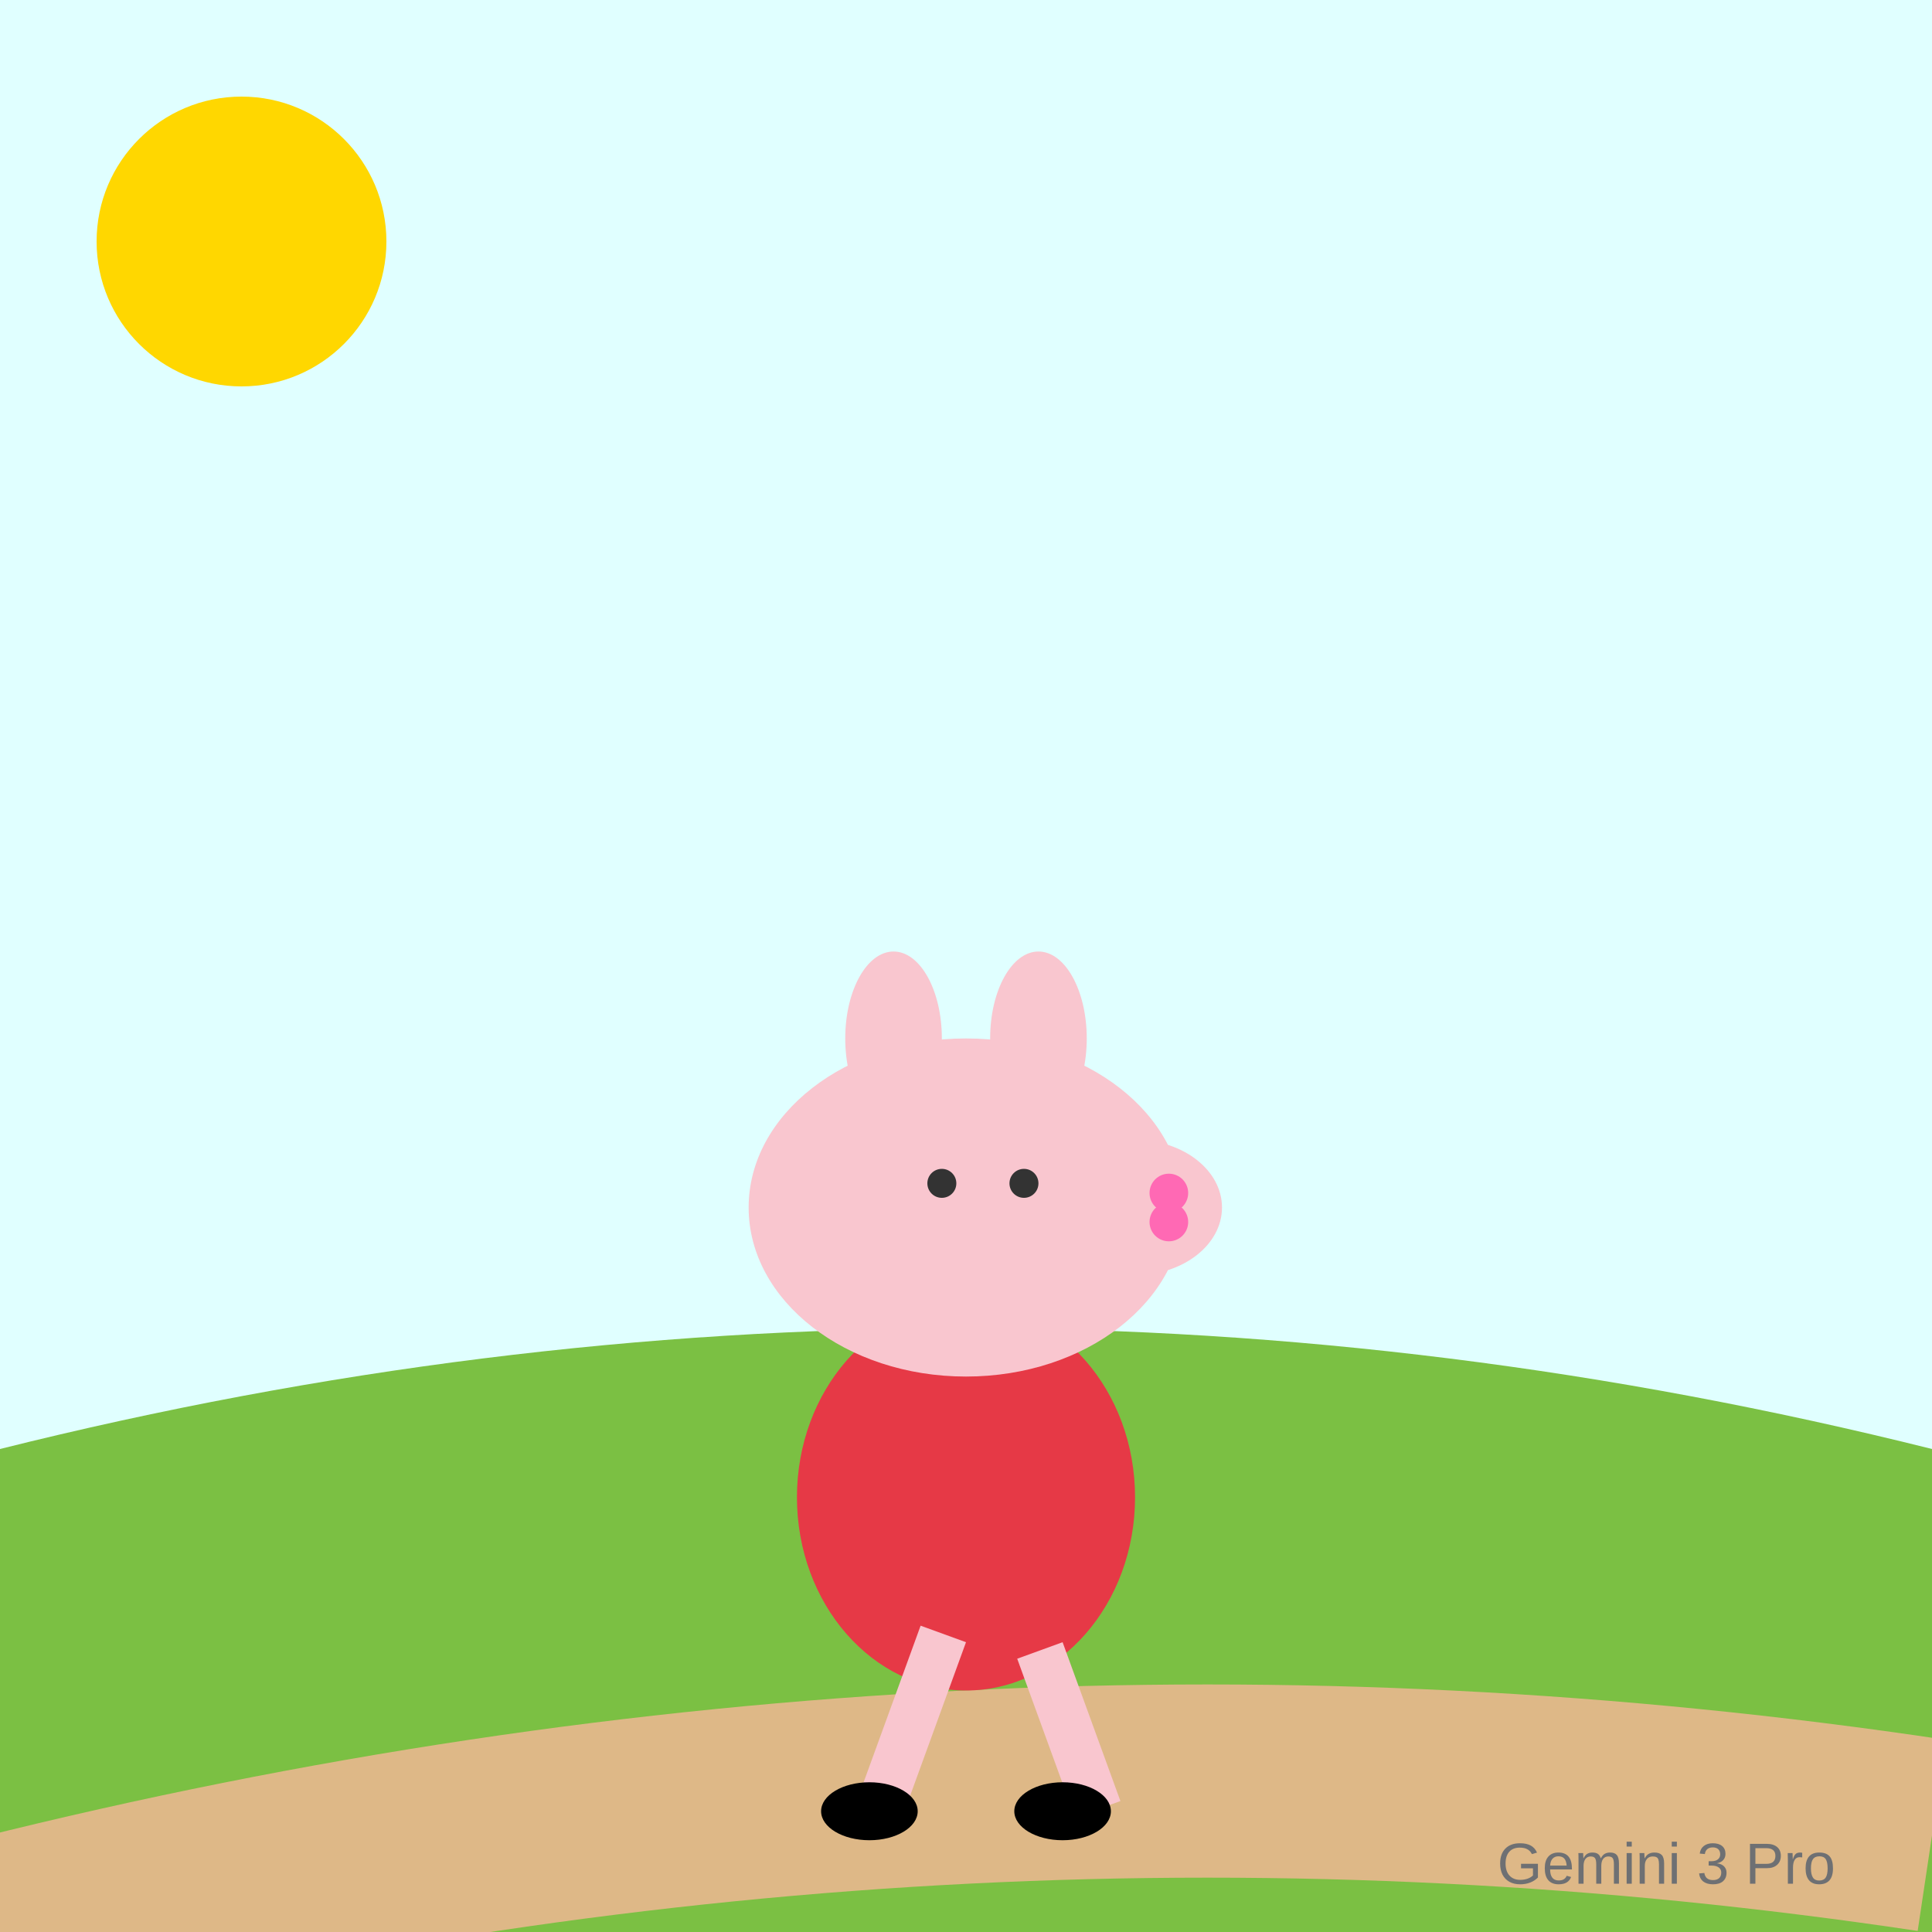
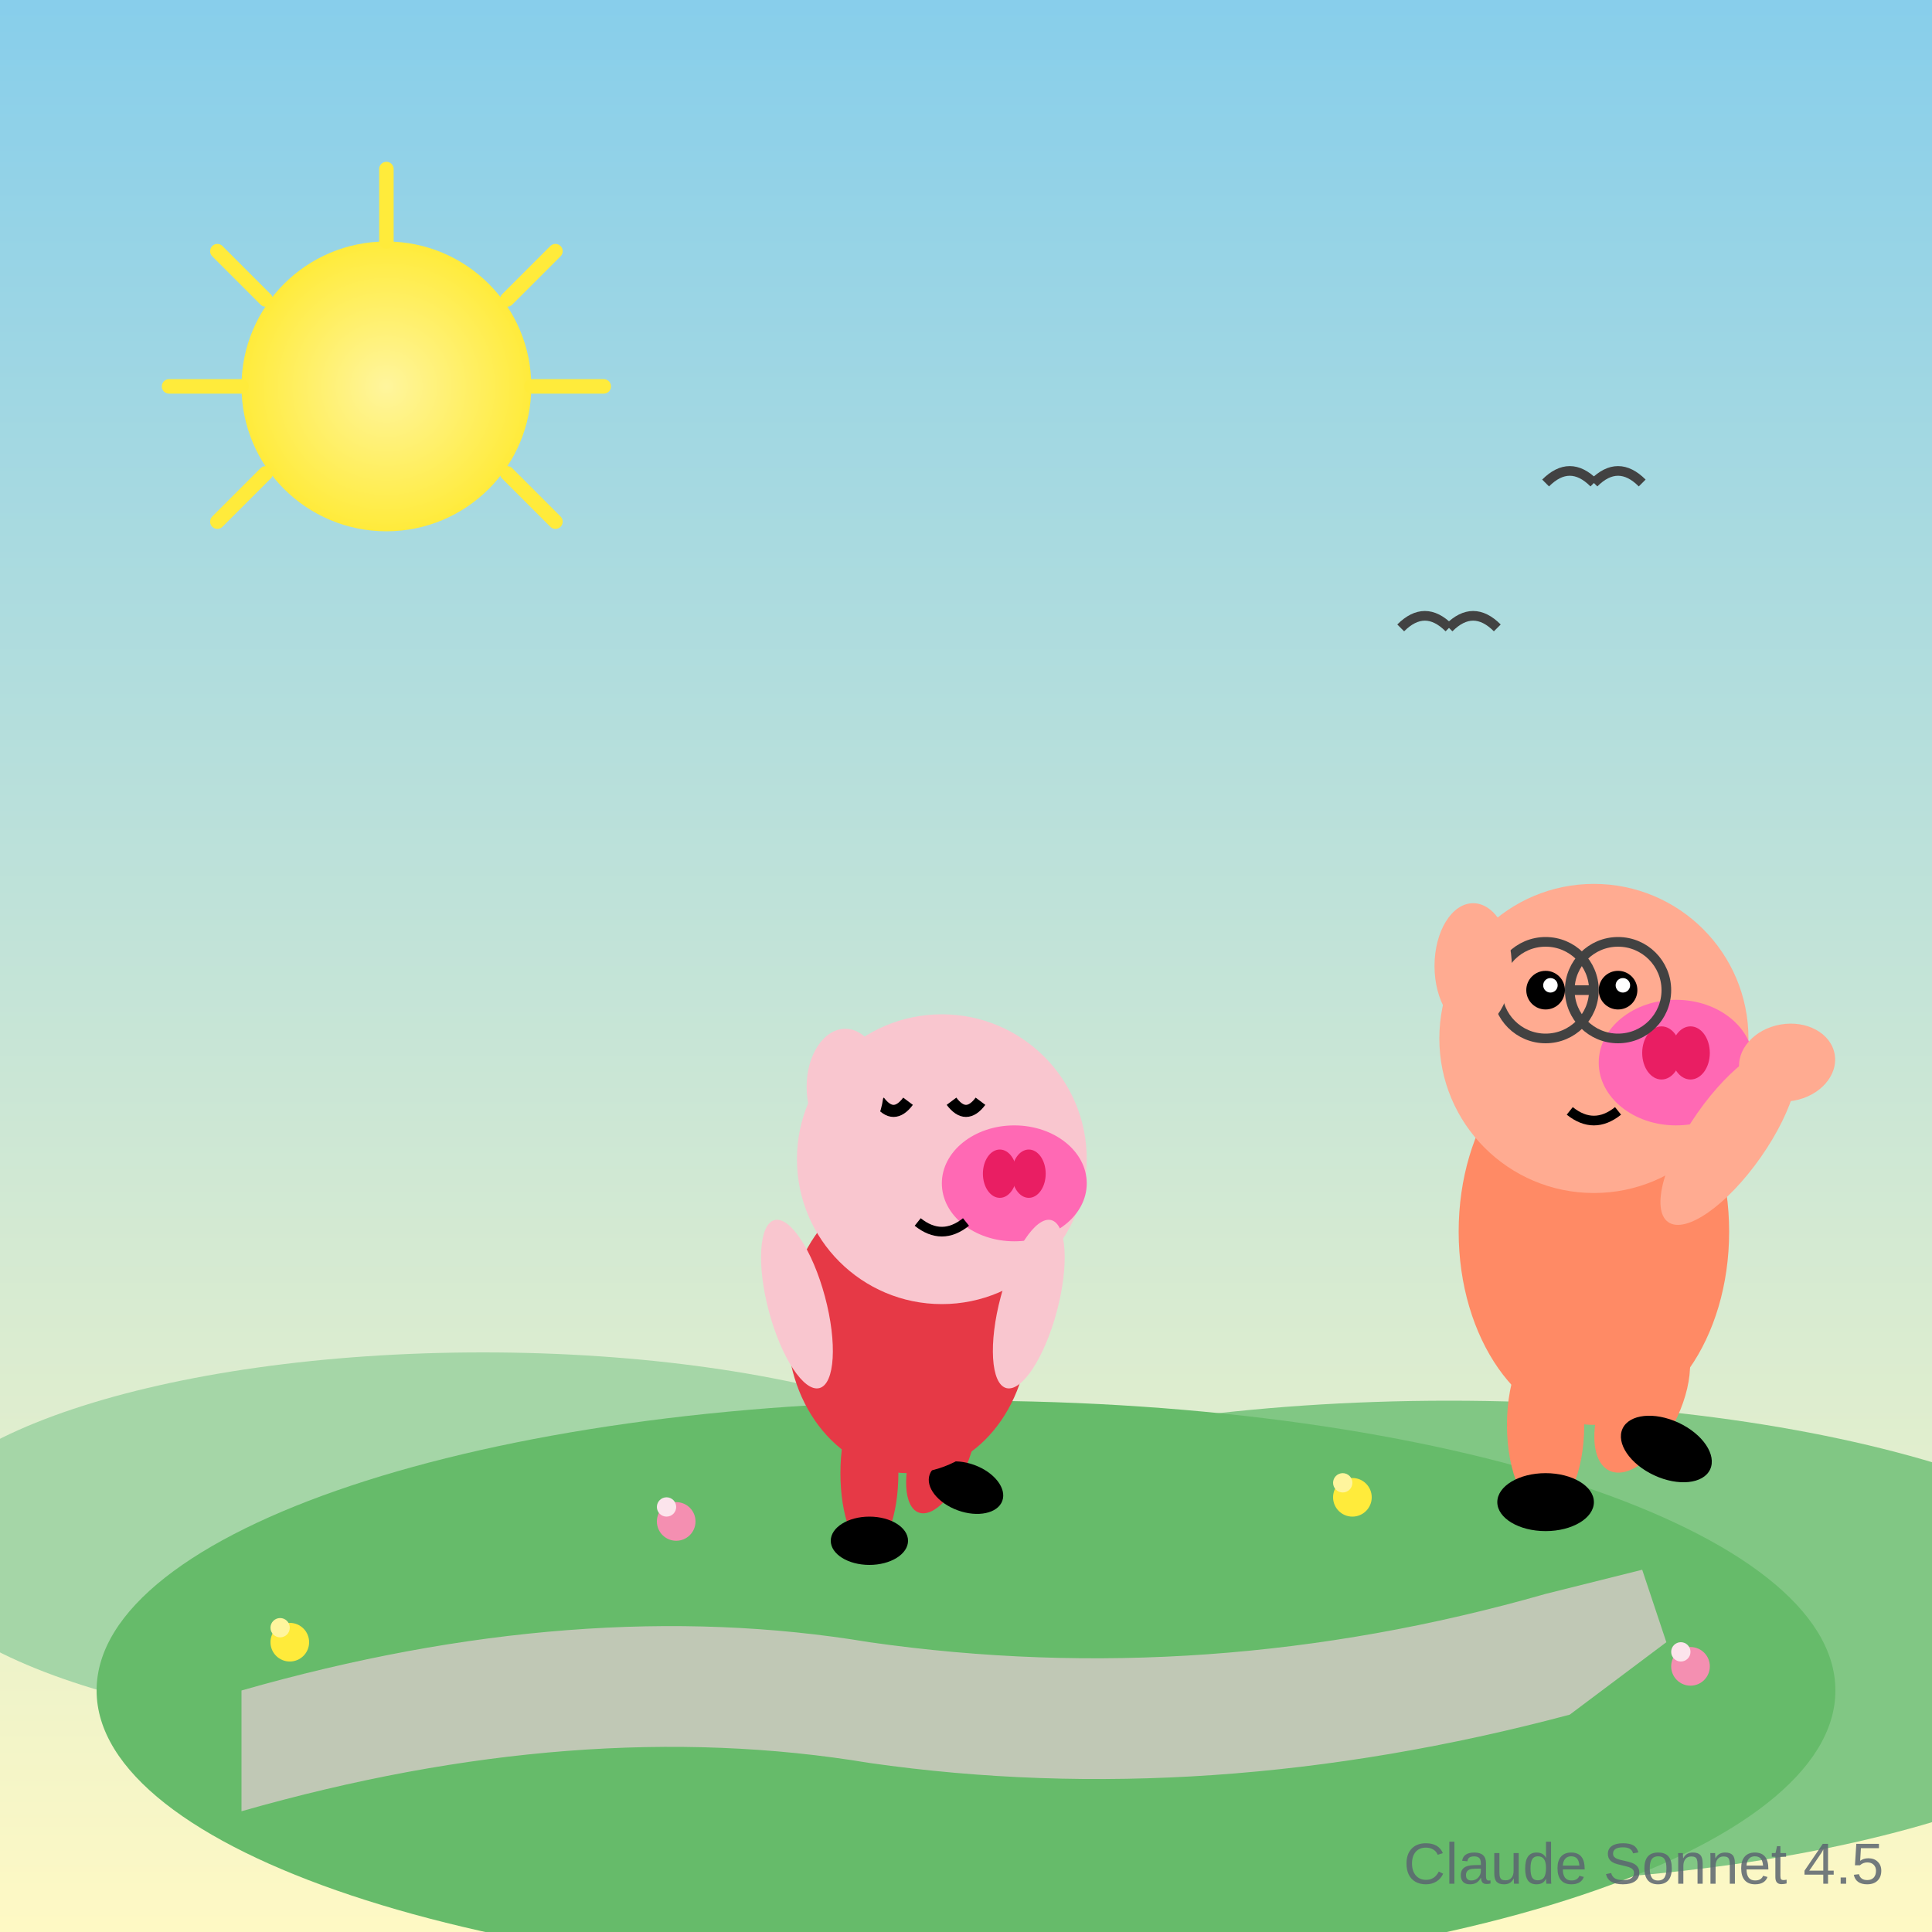
<svg xmlns="http://www.w3.org/2000/svg" viewBox="0 0 400 400" width="400" height="400">
-   <rect width="400" height="400" fill="#E0FFFF" />
-   <path d="M 0 300 Q 200 250 400 300 L 400 400 L 0 400 Z" fill="#7BC043" />
-   <path d="M 0 400 Q 200 350 400 380" stroke="#DEB887" stroke-width="40" fill="none" />
-   <circle cx="50" cy="50" r="30" fill="#FFD700" />
-   <g transform="translate(200, 280)">
-     <ellipse cx="0" cy="30" rx="35" ry="40" fill="#E63946" />
-     <ellipse cx="0" cy="-30" rx="45" ry="35" fill="#F9C6CF" />
-     <ellipse cx="35" cy="-30" rx="18" ry="14" fill="#F9C6CF" />
-     <circle cx="42" cy="-33" r="4" fill="#FF69B4" />
-     <circle cx="42" cy="-27" r="4" fill="#FF69B4" />
-     <ellipse cx="-15" cy="-65" rx="10" ry="18" fill="#F9C6CF" />
-     <ellipse cx="15" cy="-65" rx="10" ry="18" fill="#F9C6CF" />
-     <circle cx="-5" cy="-35" r="3" fill="#333" />
-     <circle cx="12" cy="-35" r="3" fill="#333" />
-     <rect x="-10" y="60" width="10" height="35" fill="#F9C6CF" transform="rotate(20 0 60)" />
-     <rect x="10" y="60" width="10" height="35" fill="#F9C6CF" transform="rotate(-20 20 60)" />
-     <ellipse cx="-20" cy="95" rx="10" ry="6" fill="#000" />
-     <ellipse cx="20" cy="95" rx="10" ry="6" fill="#000" />
-   </g>
-   <text x="380" y="390" text-anchor="end" font-family="Arial, sans-serif" font-size="12" fill="#5B6470" opacity="0.85">Gemini 3 Pro</text>
+   <defs>
+     <linearGradient id="skyGrad" x1="0%" y1="0%" x2="0%" y2="100%">
+       <stop offset="0%" style="stop-color:#87CEEB;stop-opacity:1" />
+       <stop offset="100%" style="stop-color:#FFF9C4;stop-opacity:1" />
+     </linearGradient>
+     <radialGradient id="sunGrad">
+       <stop offset="0%" style="stop-color:#FFF59D;stop-opacity:1" />
+       <stop offset="100%" style="stop-color:#FFEB3B;stop-opacity:1" />
+     </radialGradient>
+   </defs>
+   <rect width="400" height="400" fill="url(#skyGrad)" />
+   <circle cx="80" cy="80" r="30" fill="url(#sunGrad)" />
+   <line x1="80" y1="35" x2="80" y2="50" stroke="#FFEB3B" stroke-width="3" stroke-linecap="round" />
+   <line x1="115" y1="52" x2="105" y2="62" stroke="#FFEB3B" stroke-width="3" stroke-linecap="round" />
+   <line x1="125" y1="80" x2="110" y2="80" stroke="#FFEB3B" stroke-width="3" stroke-linecap="round" />
+   <line x1="115" y1="108" x2="105" y2="98" stroke="#FFEB3B" stroke-width="3" stroke-linecap="round" />
+   <line x1="45" y1="52" x2="55" y2="62" stroke="#FFEB3B" stroke-width="3" stroke-linecap="round" />
+   <line x1="35" y1="80" x2="50" y2="80" stroke="#FFEB3B" stroke-width="3" stroke-linecap="round" />
+   <line x1="45" y1="108" x2="55" y2="98" stroke="#FFEB3B" stroke-width="3" stroke-linecap="round" />
+   <ellipse cx="100" cy="320" rx="120" ry="40" fill="#A5D6A7" />
+   <ellipse cx="300" cy="340" rx="150" ry="50" fill="#81C784" />
+   <ellipse cx="200" cy="350" rx="180" ry="60" fill="#66BB6A" />
+   <path d="M 50 350 Q 120 330 180 340 Q 250 350 320 330 L 340 325 L 345 340 L 325 355 Q 250 375 180 365 Q 120 355 50 375 Z" fill="#D7CCC8" opacity="0.8" />
+   <circle cx="60" cy="340" r="4" fill="#FFEB3B" />
+   <circle cx="58" cy="337" r="2" fill="#FFF59D" />
+   <circle cx="140" cy="315" r="4" fill="#F48FB1" />
+   <circle cx="138" cy="312" r="2" fill="#FCE4EC" />
+   <circle cx="280" cy="310" r="4" fill="#FFEB3B" />
+   <circle cx="278" cy="307" r="2" fill="#FFF59D" />
+   <circle cx="350" cy="345" r="4" fill="#F48FB1" />
+   <circle cx="348" cy="342" r="2" fill="#FCE4EC" />
+   <path d="M 320 100 Q 325 95 330 100" stroke="#424242" stroke-width="2" fill="none" />
+   <path d="M 330 100 Q 335 95 340 100" stroke="#424242" stroke-width="2" fill="none" />
+   <path d="M 290 130 Q 295 125 300 130" stroke="#424242" stroke-width="2" fill="none" />
+   <path d="M 300 130 Q 305 125 310 130" stroke="#424242" stroke-width="2" fill="none" />
+   <ellipse cx="320" cy="295" rx="8" ry="18" fill="#FF8A65" />
+   <ellipse cx="340" cy="290" rx="8" ry="16" fill="#FF8A65" transform="rotate(25 340 290)" />
+   <ellipse cx="320" cy="311" rx="10" ry="6" fill="#000000" />
+   <ellipse cx="345" cy="300" rx="10" ry="6" fill="#000000" transform="rotate(25 345 300)" />
+   <ellipse cx="330" cy="255" rx="28" ry="40" fill="#FF8A65" />
+   <circle cx="330" cy="215" r="32" fill="#FFAB91" />
+   <ellipse cx="347" cy="220" rx="16" ry="13" fill="#FF69B4" />
+   <ellipse cx="344" cy="218" rx="4" ry="5.5" fill="#E91E63" />
+   <ellipse cx="350" cy="218" rx="4" ry="5.5" fill="#E91E63" />
+   <circle cx="320" cy="205" r="4" fill="#000000" />
+   <circle cx="321" cy="204" r="1.5" fill="#FFFFFF" />
+   <circle cx="335" cy="205" r="4" fill="#000000" />
+   <circle cx="336" cy="204" r="1.5" fill="#FFFFFF" />
+   <circle cx="320" cy="205" r="10" fill="none" stroke="#424242" stroke-width="2" />
+   <circle cx="335" cy="205" r="10" fill="none" stroke="#424242" stroke-width="2" />
+   <line x1="330" y1="205" x2="325" y2="205" stroke="#424242" stroke-width="2" />
+   <path d="M 325 230 Q 330 234 335 230" stroke="#000000" stroke-width="2" fill="none" />
+   <ellipse cx="305" cy="200" rx="8" ry="13" fill="#FFAB91" />
+   <ellipse cx="358" cy="235" rx="8" ry="22" fill="#FFAB91" transform="rotate(35 358 235)" />
+   <ellipse cx="370" cy="220" rx="10" ry="8" fill="#FFAB91" transform="rotate(-10 370 220)" />
+   <ellipse cx="180" cy="305" rx="6" ry="16" fill="#E63946" />
+   <ellipse cx="195" cy="300" rx="6" ry="14" fill="#E63946" transform="rotate(20 195 300)" />
+   <ellipse cx="180" cy="319" rx="8" ry="5" fill="#000000" />
+   <ellipse cx="200" cy="308" rx="8" ry="5" fill="#000000" transform="rotate(20 200 308)" />
+   <ellipse cx="188" cy="275" rx="25" ry="30" fill="#E63946" />
+   <circle cx="195" cy="240" r="30" fill="#F9C6CF" />
+   <ellipse cx="210" cy="245" rx="15" ry="12" fill="#FF69B4" />
+   <ellipse cx="207" cy="243" rx="3.5" ry="5" fill="#E91E63" />
+   <ellipse cx="213" cy="243" rx="3.5" ry="5" fill="#E91E63" />
+   <path d="M 182 228 Q 185 232 188 228" stroke="#000000" stroke-width="2.5" fill="none" />
+   <path d="M 197 228 Q 200 232 203 228" stroke="#000000" stroke-width="2.5" fill="none" />
+   <path d="M 190 253 Q 195 257 200 253" stroke="#000000" stroke-width="2" fill="none" />
+   <ellipse cx="175" cy="225" rx="8" ry="12" fill="#F9C6CF" />
+   <ellipse cx="165" cy="270" rx="6" ry="18" fill="#F9C6CF" transform="rotate(-15 165 270)" />
+   <ellipse cx="213" cy="270" rx="6" ry="18" fill="#F9C6CF" transform="rotate(15 213 270)" />
+   <text x="390" y="390" text-anchor="end" font-family="Arial, sans-serif" font-size="12" fill="#5B6470" opacity="0.85">Claude Sonnet 4.5</text>
</svg>
